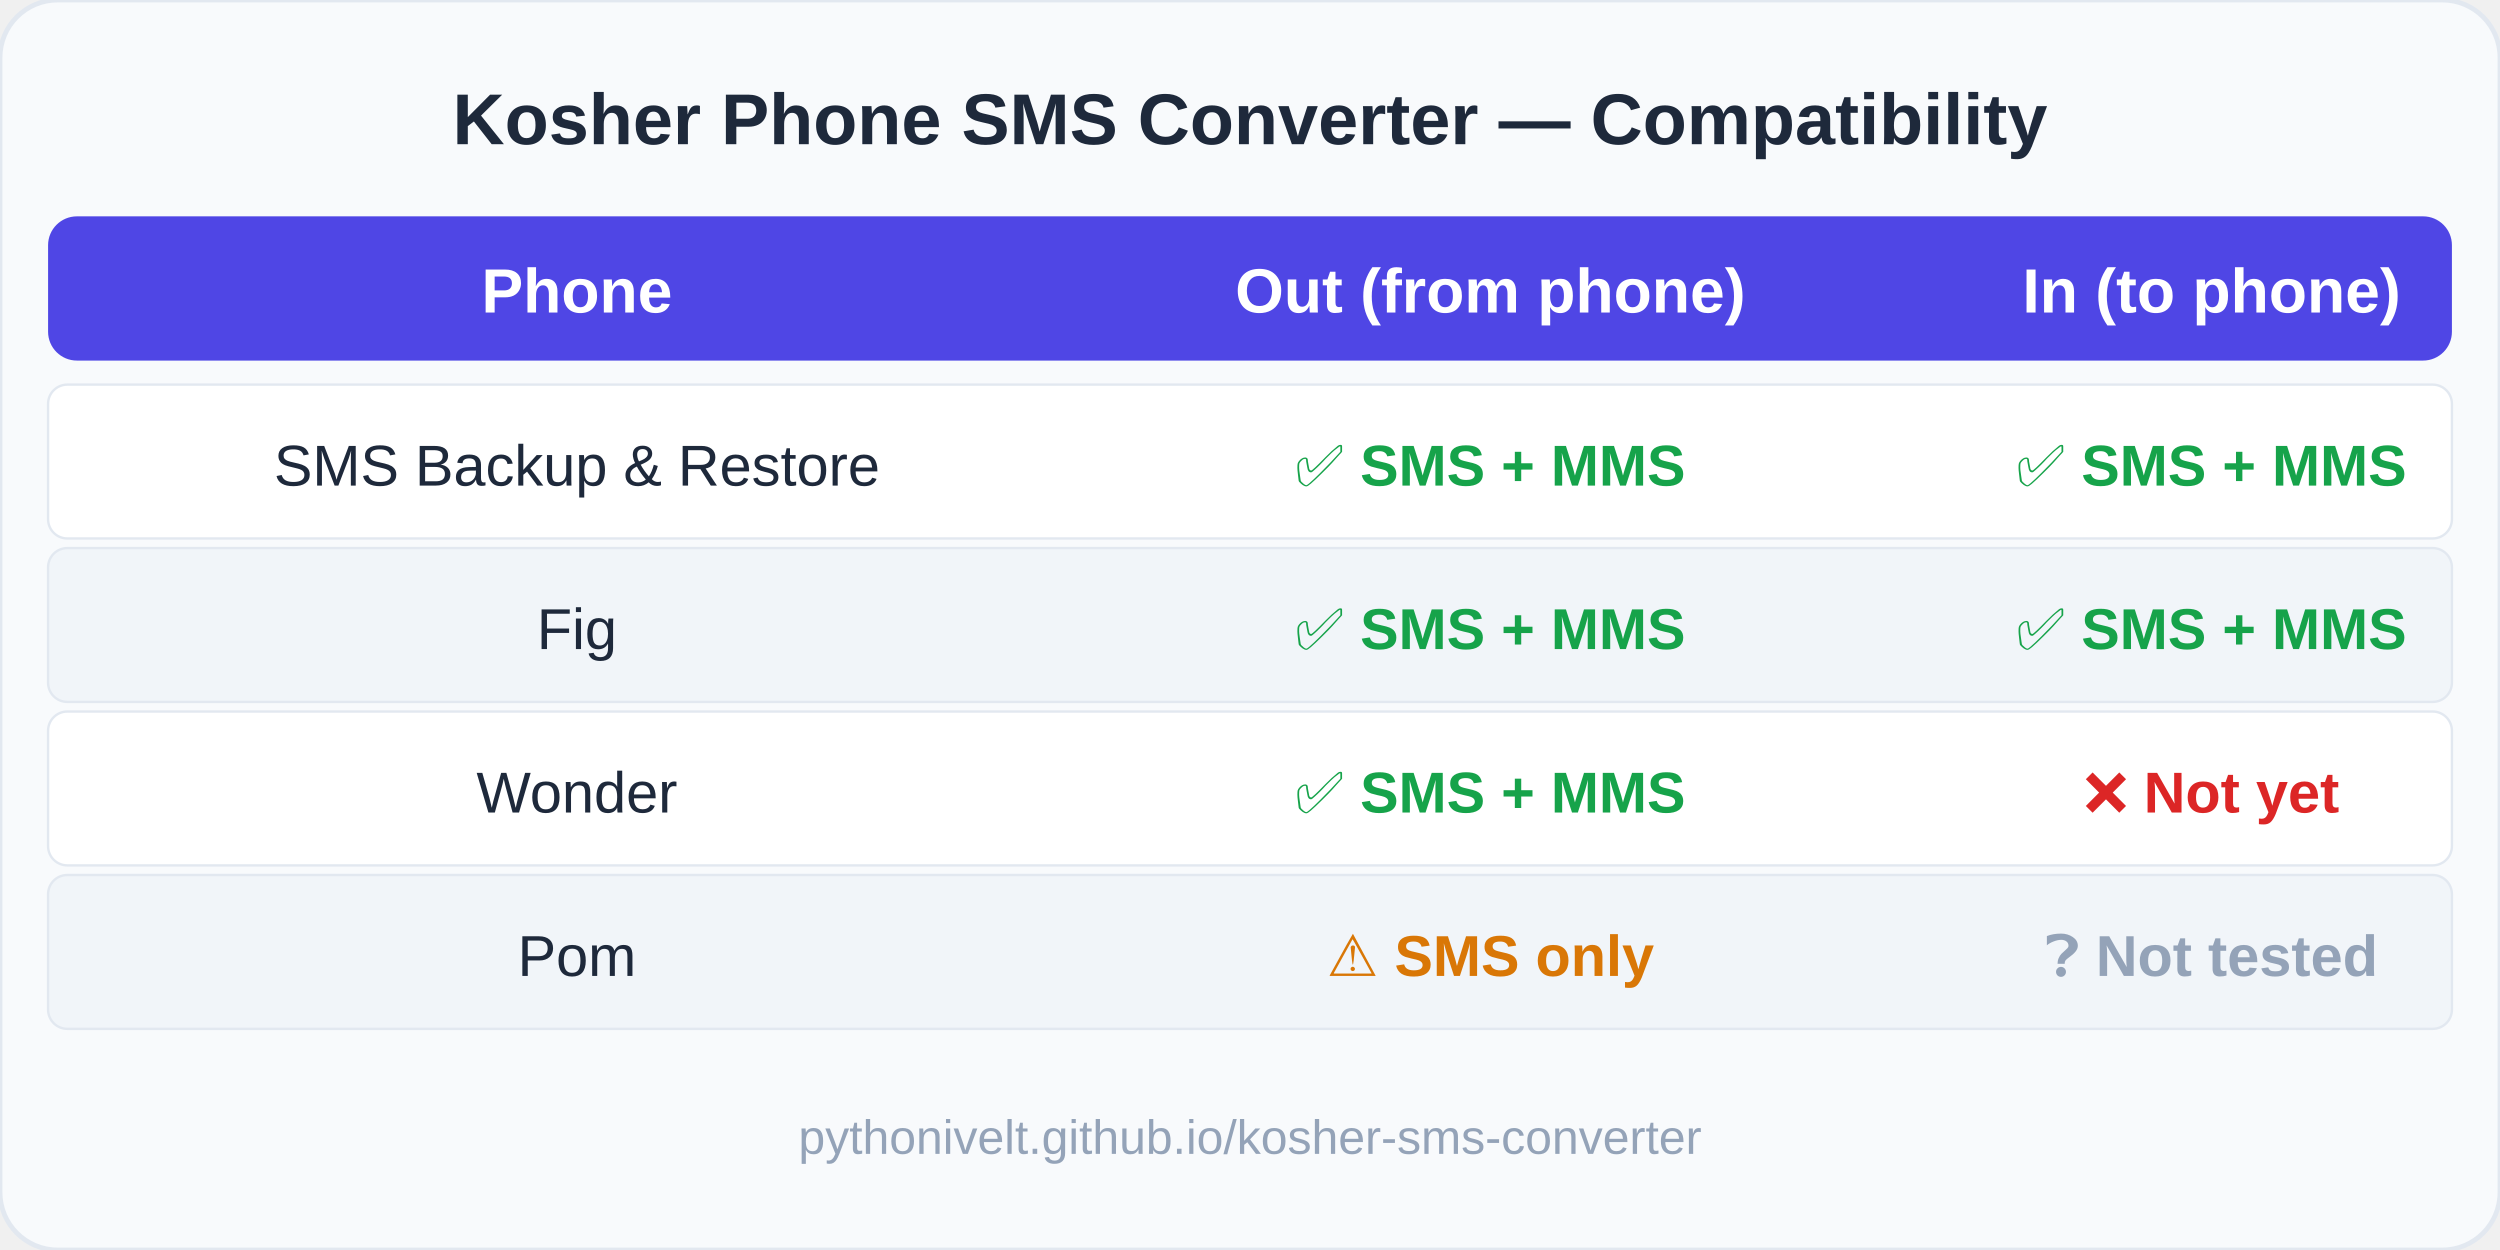
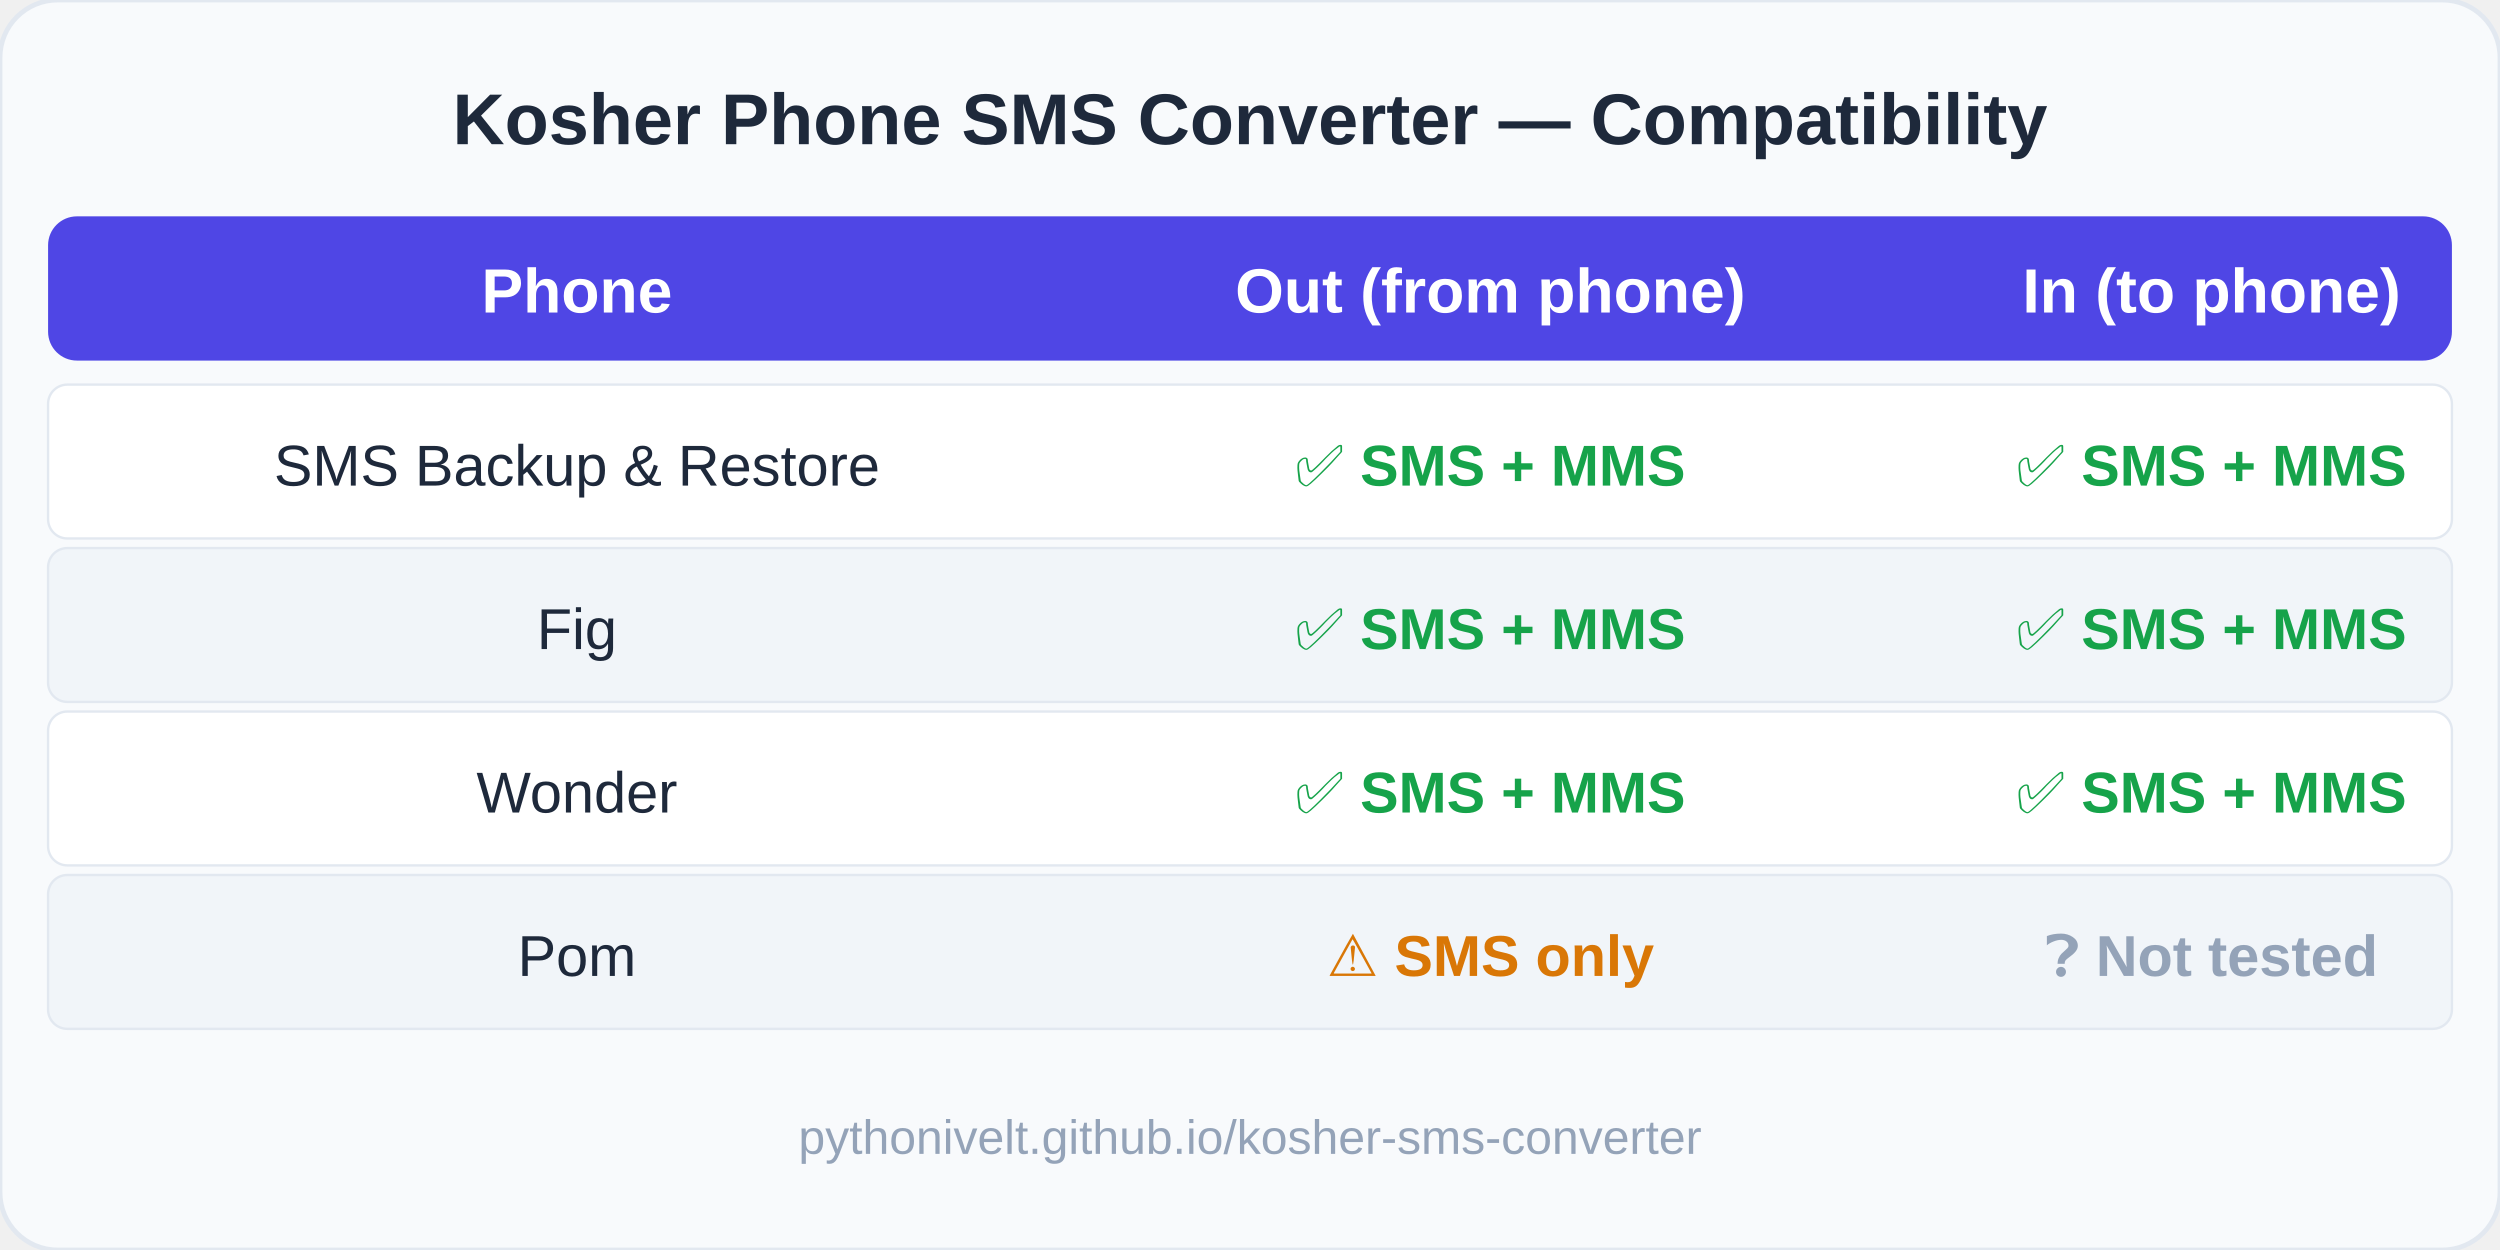
<svg xmlns="http://www.w3.org/2000/svg" width="520" height="260" font-family="Arial,sans-serif">
  <style>
    .hdr{fill:#4f46e5;font-weight:700;font-size:13px;fill:#fff}
    .row{font-size:12px;fill:#1e293b}
    .yes{fill:#16a34a;font-weight:600}
    .no{fill:#dc2626;font-weight:600}
    .partial{fill:#d97706;font-weight:600}
    .unknown{fill:#94a3b8;font-weight:600}
    .title{font-size:15px;font-weight:700;fill:#1e293b}
  </style>
  <rect width="520" height="260" rx="12" fill="#f8fafc" stroke="#e2e8f0" stroke-width="1" />
  <text x="260" y="30" text-anchor="middle" class="title">Kosher Phone SMS Converter — Compatibility</text>
  <rect x="10" y="45" width="500" height="30" rx="6" fill="#4f46e5" />
  <text x="120" y="65" text-anchor="middle" class="hdr">Phone</text>
  <text x="310" y="65" text-anchor="middle" class="hdr">Out (from phone)</text>
  <text x="460" y="65" text-anchor="middle" class="hdr">In (to phone)</text>
  <rect x="10" y="80" width="500" height="32" rx="4" fill="#fff" stroke="#e2e8f0" stroke-width="0.5" />
  <text x="120" y="101" text-anchor="middle" class="row">SMS Backup &amp; Restore</text>
  <text x="310" y="101" text-anchor="middle" class="yes">✅ SMS + MMS</text>
  <text x="460" y="101" text-anchor="middle" class="yes">✅ SMS + MMS</text>
  <rect x="10" y="114" width="500" height="32" rx="4" fill="#f1f5f9" stroke="#e2e8f0" stroke-width="0.5" />
  <text x="120" y="135" text-anchor="middle" class="row">Fig</text>
  <text x="310" y="135" text-anchor="middle" class="yes">✅ SMS + MMS</text>
  <text x="460" y="135" text-anchor="middle" class="yes">✅ SMS + MMS</text>
  <rect x="10" y="148" width="500" height="32" rx="4" fill="#fff" stroke="#e2e8f0" stroke-width="0.5" />
  <text x="120" y="169" text-anchor="middle" class="row">Wonder</text>
  <text x="310" y="169" text-anchor="middle" class="yes">✅ SMS + MMS</text>
-   <text x="460" y="169" text-anchor="middle" class="no">❌ Not yet</text>
+   <text x="460" y="169" text-anchor="middle" class="yes">✅ SMS + MMS</text>
  <rect x="10" y="182" width="500" height="32" rx="4" fill="#f1f5f9" stroke="#e2e8f0" stroke-width="0.5" />
  <text x="120" y="203" text-anchor="middle" class="row">Pom</text>
  <text x="310" y="203" text-anchor="middle" class="partial">⚠️ SMS only</text>
  <text x="460" y="203" text-anchor="middle" class="unknown">❓ Not tested</text>
  <text x="260" y="240" text-anchor="middle" font-size="10" fill="#94a3b8">pythonivelt.github.io/kosher-sms-converter</text>
</svg>
